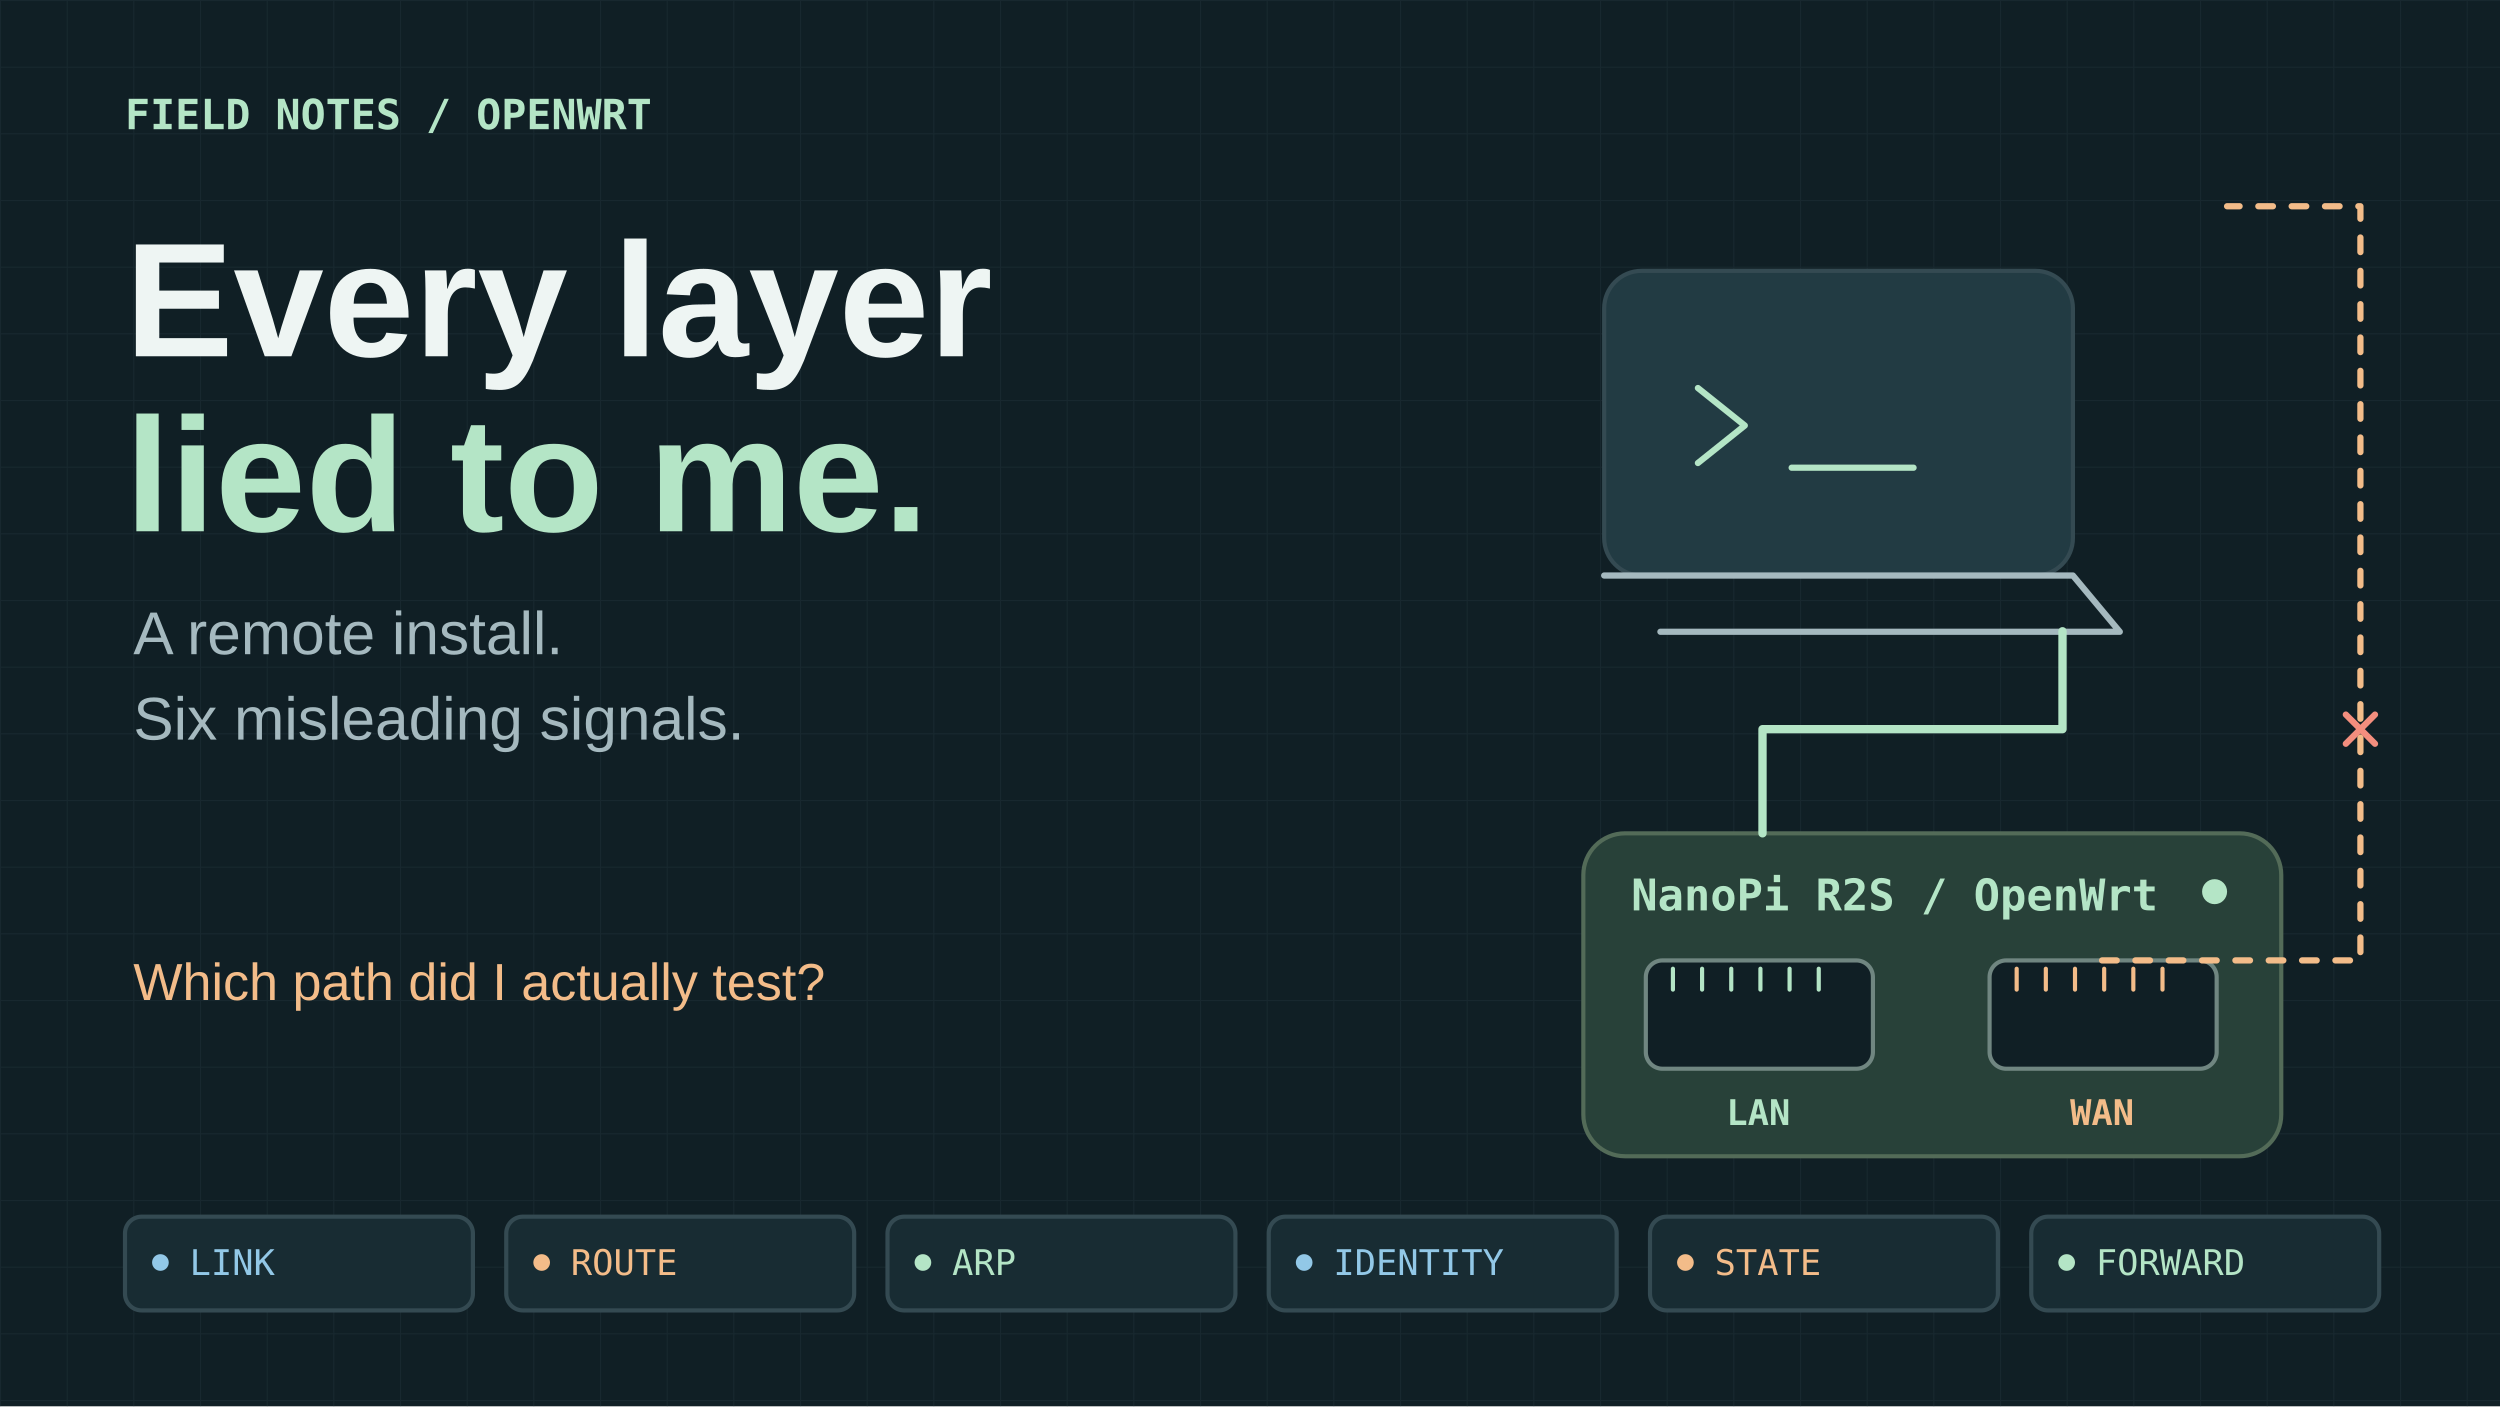
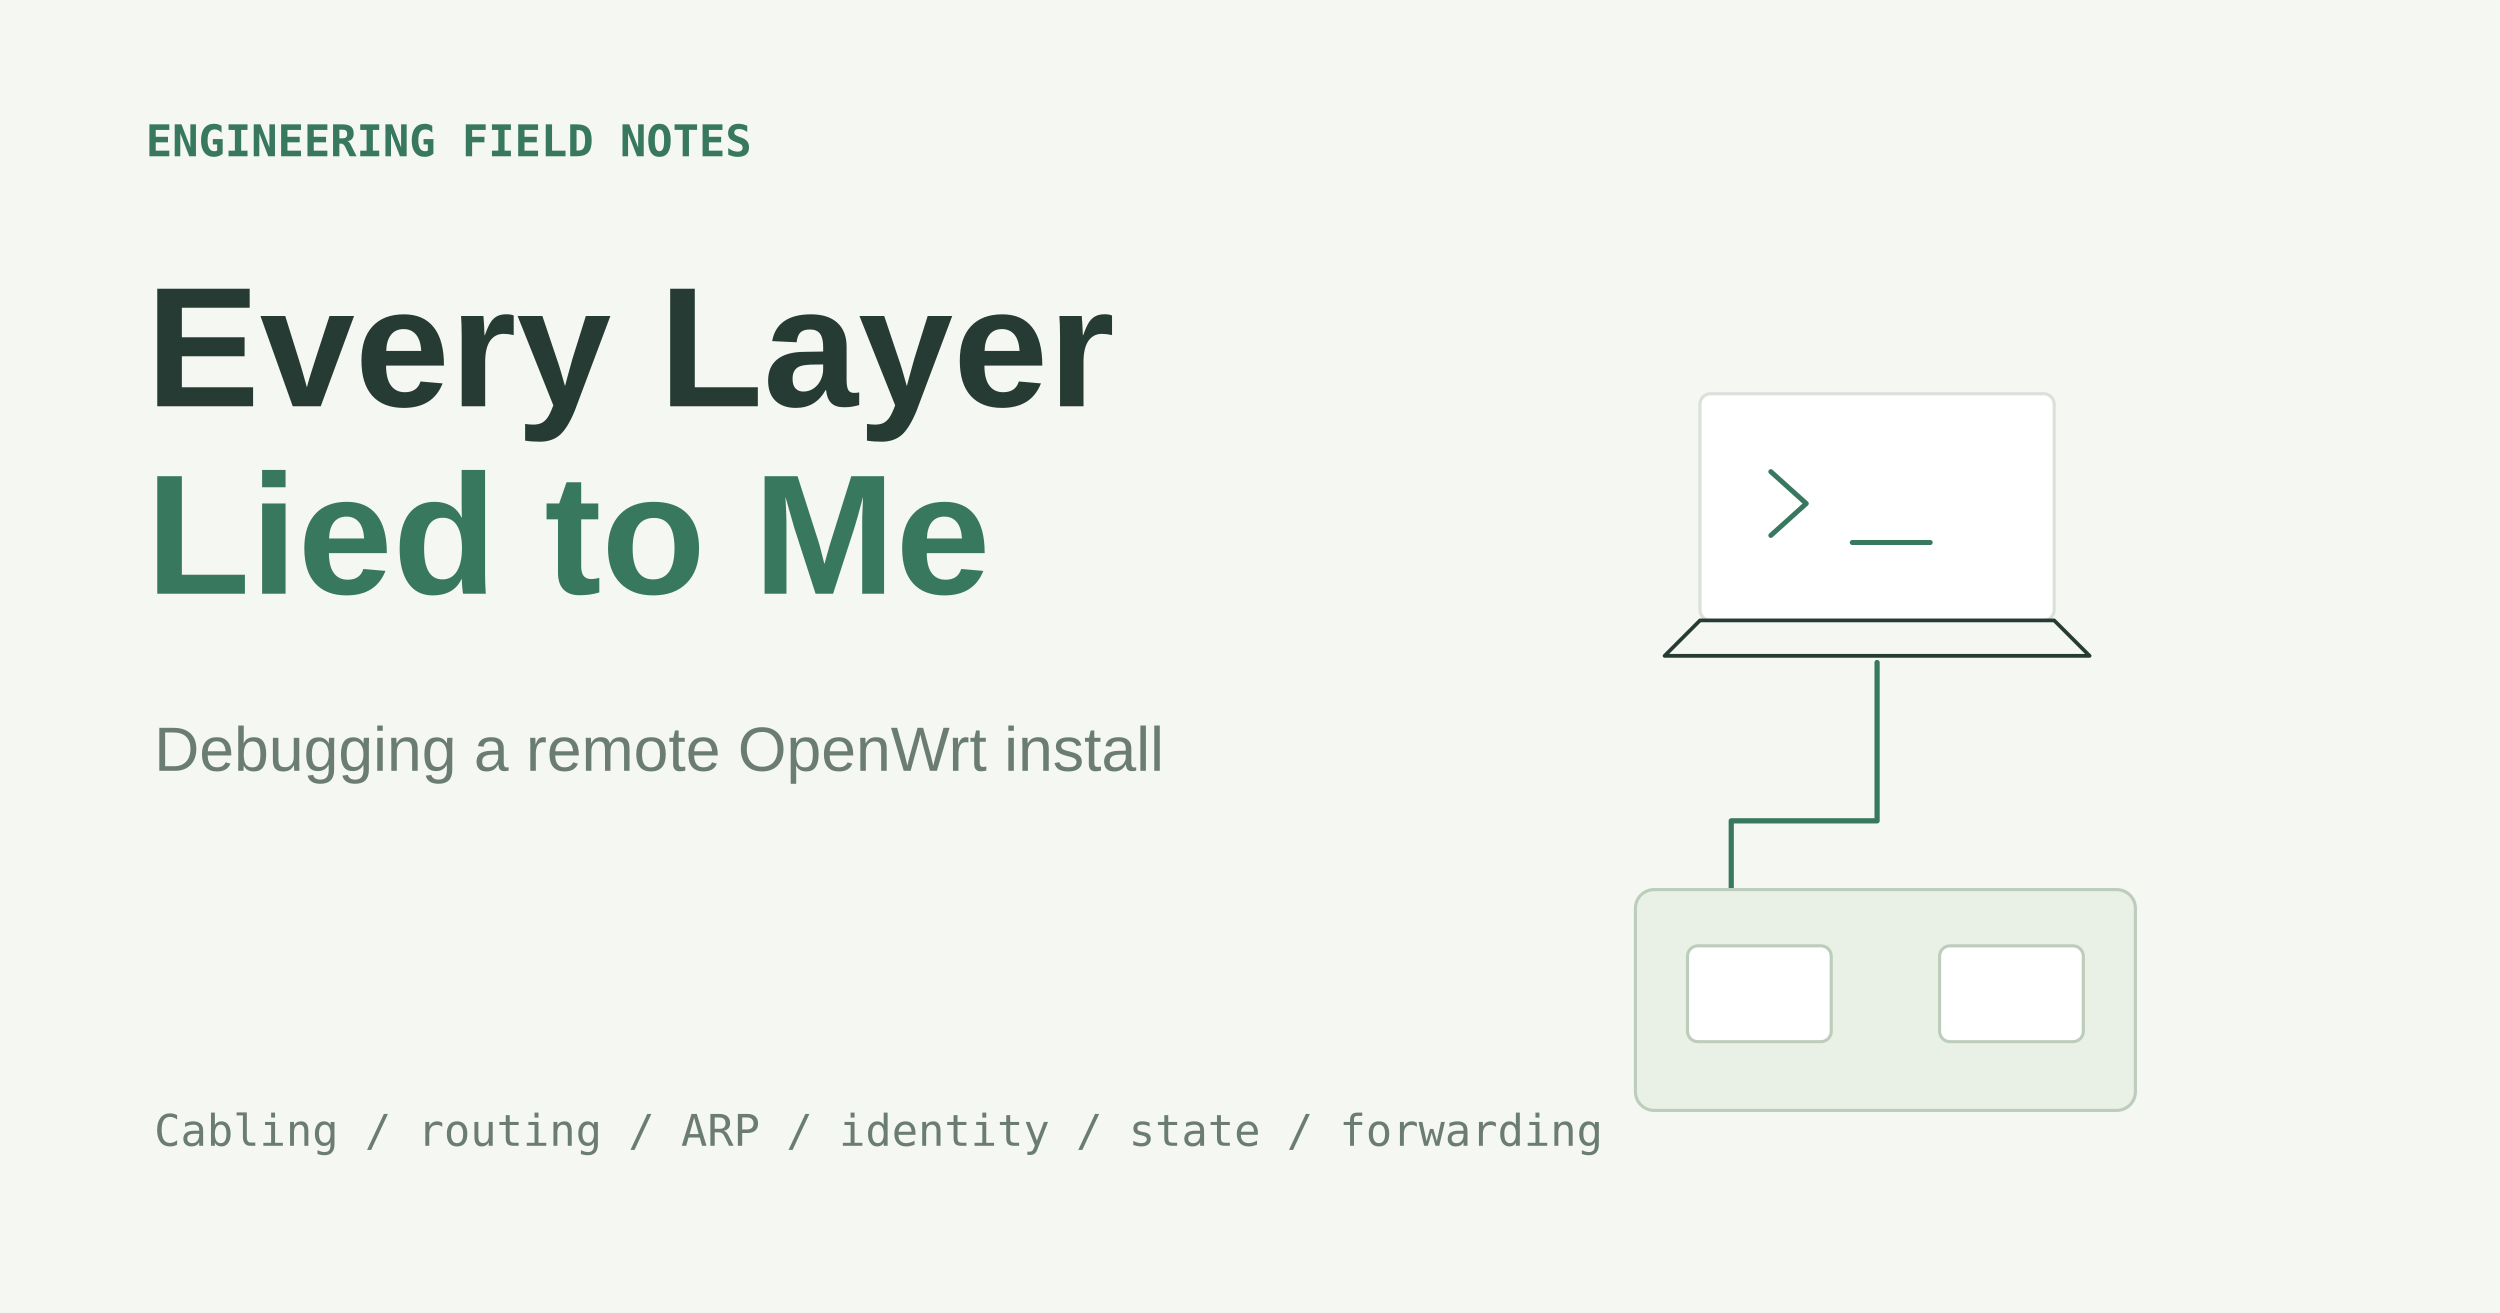
- <svg xmlns="http://www.w3.org/2000/svg" width="1200" height="675" viewBox="0 0 1200 675" role="img" aria-labelledby="title desc">
-   <defs>
-     <pattern id="grid" width="32" height="32" patternUnits="userSpaceOnUse">
-       <path d="M 32 0 L 0 0 0 32" fill="none" stroke="#263b42" stroke-width="1" />
-     </pattern>
-   </defs>
-   <rect x="0" y="0" width="1200" height="675" rx="0" fill="#101f25" />
-   <rect width="1200" height="675" fill="url(#grid)" opacity=".33" />
-   <text x="60" y="62" fill="#b4e5c6" font-family="ui-monospace, SFMono-Regular, Menlo, monospace" font-size="20" font-weight="600" text-anchor="start">FIELD NOTES / OPENWRT</text>
-   <text x="60" y="171" fill="#eef5f3" font-family="-apple-system, BlinkMacSystemFont, Segoe UI, Arial, sans-serif" font-size="78" font-weight="700" text-anchor="start">Every layer</text>
-   <text x="60" y="255" fill="#b4e5c6" font-family="-apple-system, BlinkMacSystemFont, Segoe UI, Arial, sans-serif" font-size="78" font-weight="700" text-anchor="start">lied to me.</text>
-   <text x="64" y="314" fill="#a5b9bf" font-family="-apple-system, BlinkMacSystemFont, Segoe UI, Arial, sans-serif" font-size="29" font-weight="400" text-anchor="start">A remote install.</text>
-   <text x="64" y="355" fill="#a5b9bf" font-family="-apple-system, BlinkMacSystemFont, Segoe UI, Arial, sans-serif" font-size="29" font-weight="400" text-anchor="start">Six misleading signals.</text>
-   <rect x="770" y="130" width="225.0" height="146.25" rx="18.0" fill="#223b43" stroke="#344a52" stroke-width="2" />
-   <path d="M797.0 303.25 H1017.5 L995.0 276.25 H770" fill="none" stroke="#a5b9bf" stroke-width="3" stroke-linecap="round" stroke-linejoin="round" />
-   <path d="M815.0 186.25 l22.5 18.0 l-22.5 18.0 M860.0 224.5 H918.5" fill="none" stroke="#b4e5c6" stroke-width="3" stroke-linecap="round" stroke-linejoin="round" />
-   <rect x="760" y="400" width="335" height="155" rx="20" fill="#284139" stroke="#536b58" stroke-width="2" />
-   <text x="783" y="437" fill="#b4e5c6" font-family="ui-monospace, SFMono-Regular, Menlo, monospace" font-size="21" font-weight="600" text-anchor="start">NanoPi R2S / OpenWrt</text>
-   <rect x="790" y="461" width="109" height="52" rx="8" fill="#101f25" stroke="#708681" stroke-width="2" />
-   <path d="M803 465 V475" fill="none" stroke="#b4e5c6" stroke-width="2" stroke-linecap="round" stroke-linejoin="round" />
-   <path d="M817 465 V475" fill="none" stroke="#b4e5c6" stroke-width="2" stroke-linecap="round" stroke-linejoin="round" />
-   <path d="M831 465 V475" fill="none" stroke="#b4e5c6" stroke-width="2" stroke-linecap="round" stroke-linejoin="round" />
-   <path d="M845 465 V475" fill="none" stroke="#b4e5c6" stroke-width="2" stroke-linecap="round" stroke-linejoin="round" />
-   <path d="M859 465 V475" fill="none" stroke="#b4e5c6" stroke-width="2" stroke-linecap="round" stroke-linejoin="round" />
-   <path d="M873 465 V475" fill="none" stroke="#b4e5c6" stroke-width="2" stroke-linecap="round" stroke-linejoin="round" />
-   <text x="844" y="540" fill="#b4e5c6" font-family="ui-monospace, SFMono-Regular, Menlo, monospace" font-size="17" font-weight="600" text-anchor="middle">LAN</text>
-   <rect x="955" y="461" width="109" height="52" rx="8" fill="#101f25" stroke="#708681" stroke-width="2" />
-   <path d="M968 465 V475" fill="none" stroke="#f3bc89" stroke-width="2" stroke-linecap="round" stroke-linejoin="round" />
-   <path d="M982 465 V475" fill="none" stroke="#f3bc89" stroke-width="2" stroke-linecap="round" stroke-linejoin="round" />
-   <path d="M996 465 V475" fill="none" stroke="#f3bc89" stroke-width="2" stroke-linecap="round" stroke-linejoin="round" />
-   <path d="M1010 465 V475" fill="none" stroke="#f3bc89" stroke-width="2" stroke-linecap="round" stroke-linejoin="round" />
-   <path d="M1024 465 V475" fill="none" stroke="#f3bc89" stroke-width="2" stroke-linecap="round" stroke-linejoin="round" />
-   <path d="M1038 465 V475" fill="none" stroke="#f3bc89" stroke-width="2" stroke-linecap="round" stroke-linejoin="round" />
-   <text x="1009" y="540" fill="#f3bc89" font-family="ui-monospace, SFMono-Regular, Menlo, monospace" font-size="17" font-weight="600" text-anchor="middle">WAN</text>
-   <circle cx="1063" cy="428" r="6" fill="#b4e5c6" />
-   <path d="M 990 303 V350 H846 V400" fill="none" stroke="#b4e5c6" stroke-width="4" stroke-linecap="round" stroke-linejoin="round" />
-   <path d="M 1009 461 H1133 V99 H1069" fill="none" stroke="#f3bc89" stroke-width="3" stroke-linecap="round" stroke-linejoin="round" stroke-dasharray="7 9" />
-   <path d="M1126 343 L1140 357 M1140 343 L1126 357" fill="none" stroke="#f38e7e" stroke-width="3" stroke-linecap="round" stroke-linejoin="round" />
-   <text x="64" y="480" fill="#f3bc89" font-family="-apple-system, BlinkMacSystemFont, Segoe UI, Arial, sans-serif" font-size="25" font-weight="500" text-anchor="start">Which path did I actually test?</text>
-   <rect x="60" y="584" width="167" height="45" rx="8" fill="#182c33" stroke="#344a52" stroke-width="2" />
-   <circle cx="77" cy="606" r="4" fill="#92c8e7" />
-   <text x="91" y="612" fill="#92c8e7" font-family="ui-monospace, SFMono-Regular, Menlo, monospace" font-size="17" font-weight="500" text-anchor="start">LINK</text>
-   <rect x="243" y="584" width="167" height="45" rx="8" fill="#182c33" stroke="#344a52" stroke-width="2" />
-   <circle cx="260" cy="606" r="4" fill="#f3bc89" />
-   <text x="274" y="612" fill="#f3bc89" font-family="ui-monospace, SFMono-Regular, Menlo, monospace" font-size="17" font-weight="500" text-anchor="start">ROUTE</text>
-   <rect x="426" y="584" width="167" height="45" rx="8" fill="#182c33" stroke="#344a52" stroke-width="2" />
-   <circle cx="443" cy="606" r="4" fill="#b4e5c6" />
-   <text x="457" y="612" fill="#b4e5c6" font-family="ui-monospace, SFMono-Regular, Menlo, monospace" font-size="17" font-weight="500" text-anchor="start">ARP</text>
-   <rect x="609" y="584" width="167" height="45" rx="8" fill="#182c33" stroke="#344a52" stroke-width="2" />
-   <circle cx="626" cy="606" r="4" fill="#92c8e7" />
-   <text x="640" y="612" fill="#92c8e7" font-family="ui-monospace, SFMono-Regular, Menlo, monospace" font-size="17" font-weight="500" text-anchor="start">IDENTITY</text>
-   <rect x="792" y="584" width="167" height="45" rx="8" fill="#182c33" stroke="#344a52" stroke-width="2" />
-   <circle cx="809" cy="606" r="4" fill="#f3bc89" />
-   <text x="823" y="612" fill="#f3bc89" font-family="ui-monospace, SFMono-Regular, Menlo, monospace" font-size="17" font-weight="500" text-anchor="start">STATE</text>
-   <rect x="975" y="584" width="167" height="45" rx="8" fill="#182c33" stroke="#344a52" stroke-width="2" />
-   <circle cx="992" cy="606" r="4" fill="#b4e5c6" />
-   <text x="1006" y="612" fill="#b4e5c6" font-family="ui-monospace, SFMono-Regular, Menlo, monospace" font-size="17" font-weight="500" text-anchor="start">FORWARD</text>
+ <svg xmlns="http://www.w3.org/2000/svg" viewBox="0 0 1200 630" width="1200" height="630" role="img" aria-labelledby="t d">
+   <rect x="0" y="0" width="1200" height="630" rx="0" fill="#f5f7f2" />
+   <text x="70" y="75" font-family="ui-monospace, Menlo, monospace" font-size="21" font-weight="600" fill="#38785e" text-anchor="start">ENGINEERING FIELD NOTES</text>
+   <text x="70" y="195" font-family="-apple-system, BlinkMacSystemFont, Segoe UI, Arial, sans-serif" font-size="82" font-weight="650" fill="#253b33" text-anchor="start">Every Layer</text>
+   <text x="70" y="285" font-family="-apple-system, BlinkMacSystemFont, Segoe UI, Arial, sans-serif" font-size="82" font-weight="650" fill="#38785e" text-anchor="start">Lied to Me</text>
+   <text x="74" y="370" font-family="-apple-system, BlinkMacSystemFont, Segoe UI, Arial, sans-serif" font-size="30" font-weight="400" fill="#6b7d72" text-anchor="start">Debugging a remote OpenWrt install</text>
+   <rect x="816" y="189" width="170.0" height="108.8" rx="5" fill="#fff" stroke="#d9e1d9" stroke-width="1.5" />
+   <path d="M850.0 226.4 l17.0 15.3 l-17.0 15.3 M889.1 260.4 h37.4" fill="none" stroke="#38785e" stroke-width="2.4" stroke-linecap="round" stroke-linejoin="round" />
+   <path d="M799.0 314.8 H1003.0 L986.0 297.8 H816 Z" fill="none" stroke="#253b33" stroke-width="1.8" stroke-linecap="round" stroke-linejoin="round" />
+   <path d="M901 318 V394 H831 V427" fill="none" stroke="#38785e" stroke-width="2.5" stroke-linecap="round" stroke-linejoin="round" />
+   <rect x="785" y="427" width="240" height="106" rx="9" fill="#e9f0e5" stroke="#bccdbb" stroke-width="1.5" />
+   <rect x="810" y="454" width="69" height="46" rx="5" fill="#fff" stroke="#bccdbb" stroke-width="1.5" />
+   <rect x="931" y="454" width="69" height="46" rx="5" fill="#fff" stroke="#bccdbb" stroke-width="1.5" />
+   <text x="74" y="550" font-family="ui-monospace, Menlo, monospace" font-size="21" font-weight="400" fill="#6b7d72" text-anchor="start">Cabling / routing / ARP / identity / state / forwarding</text>
</svg>
